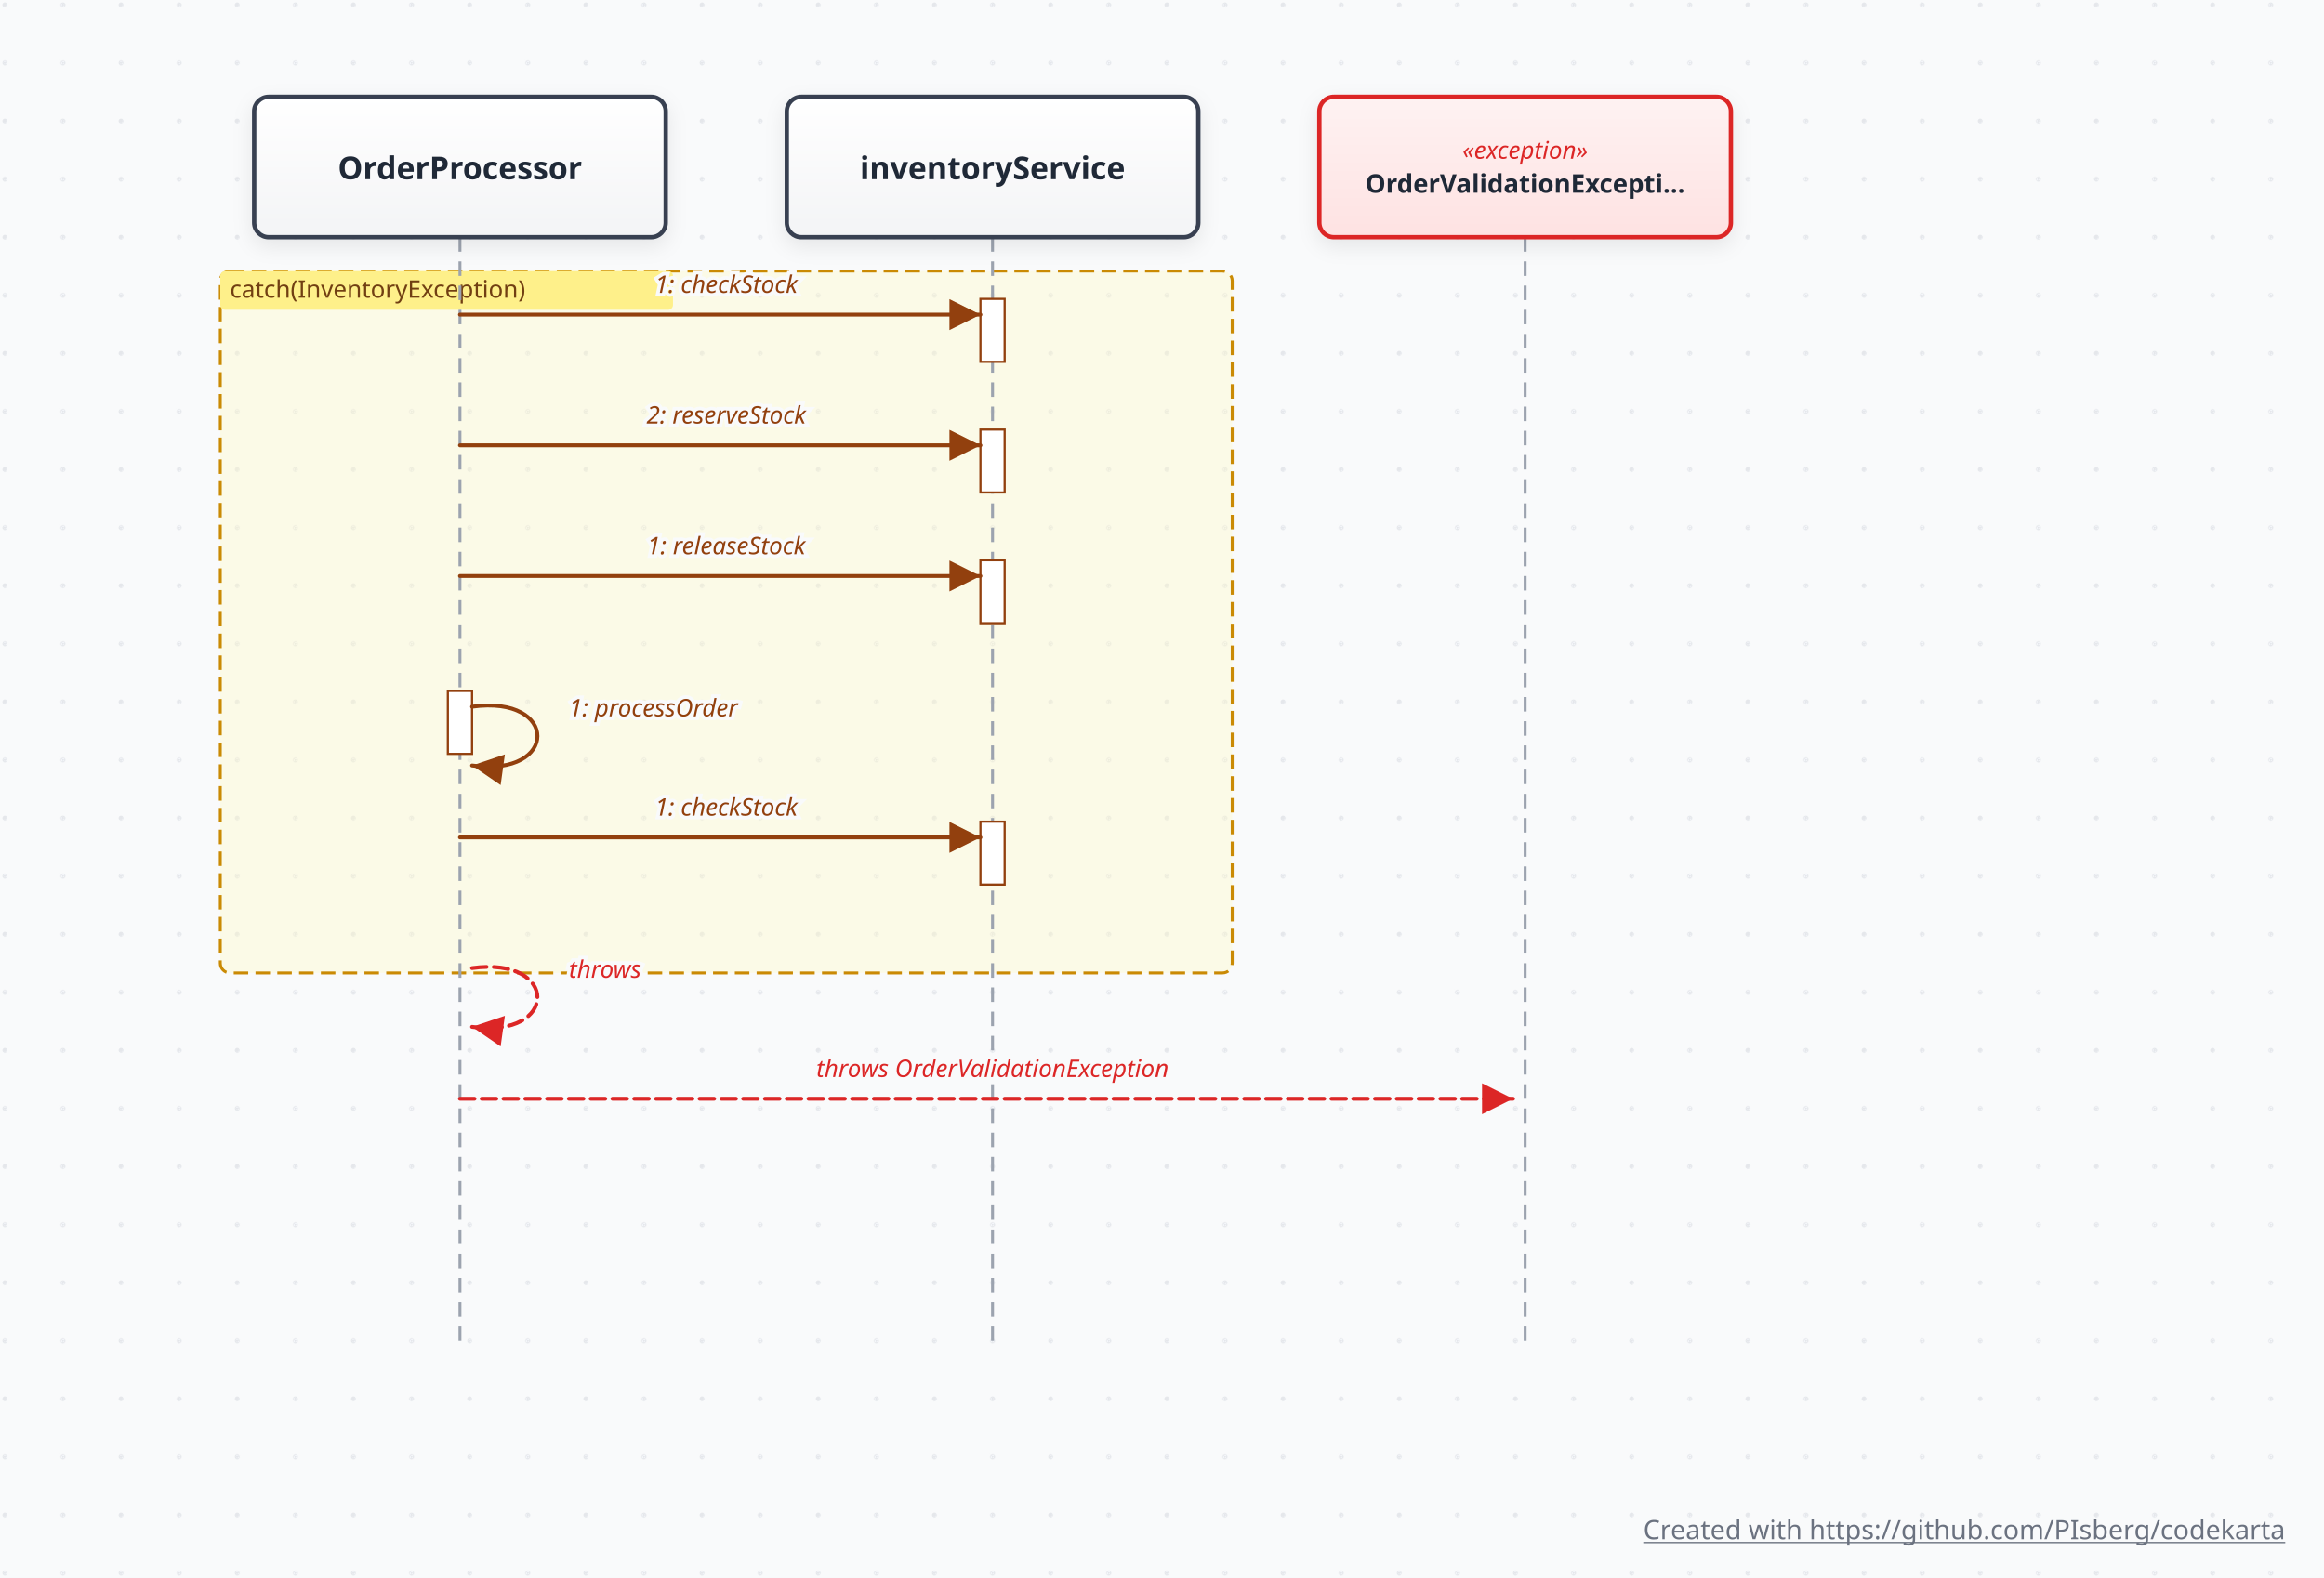
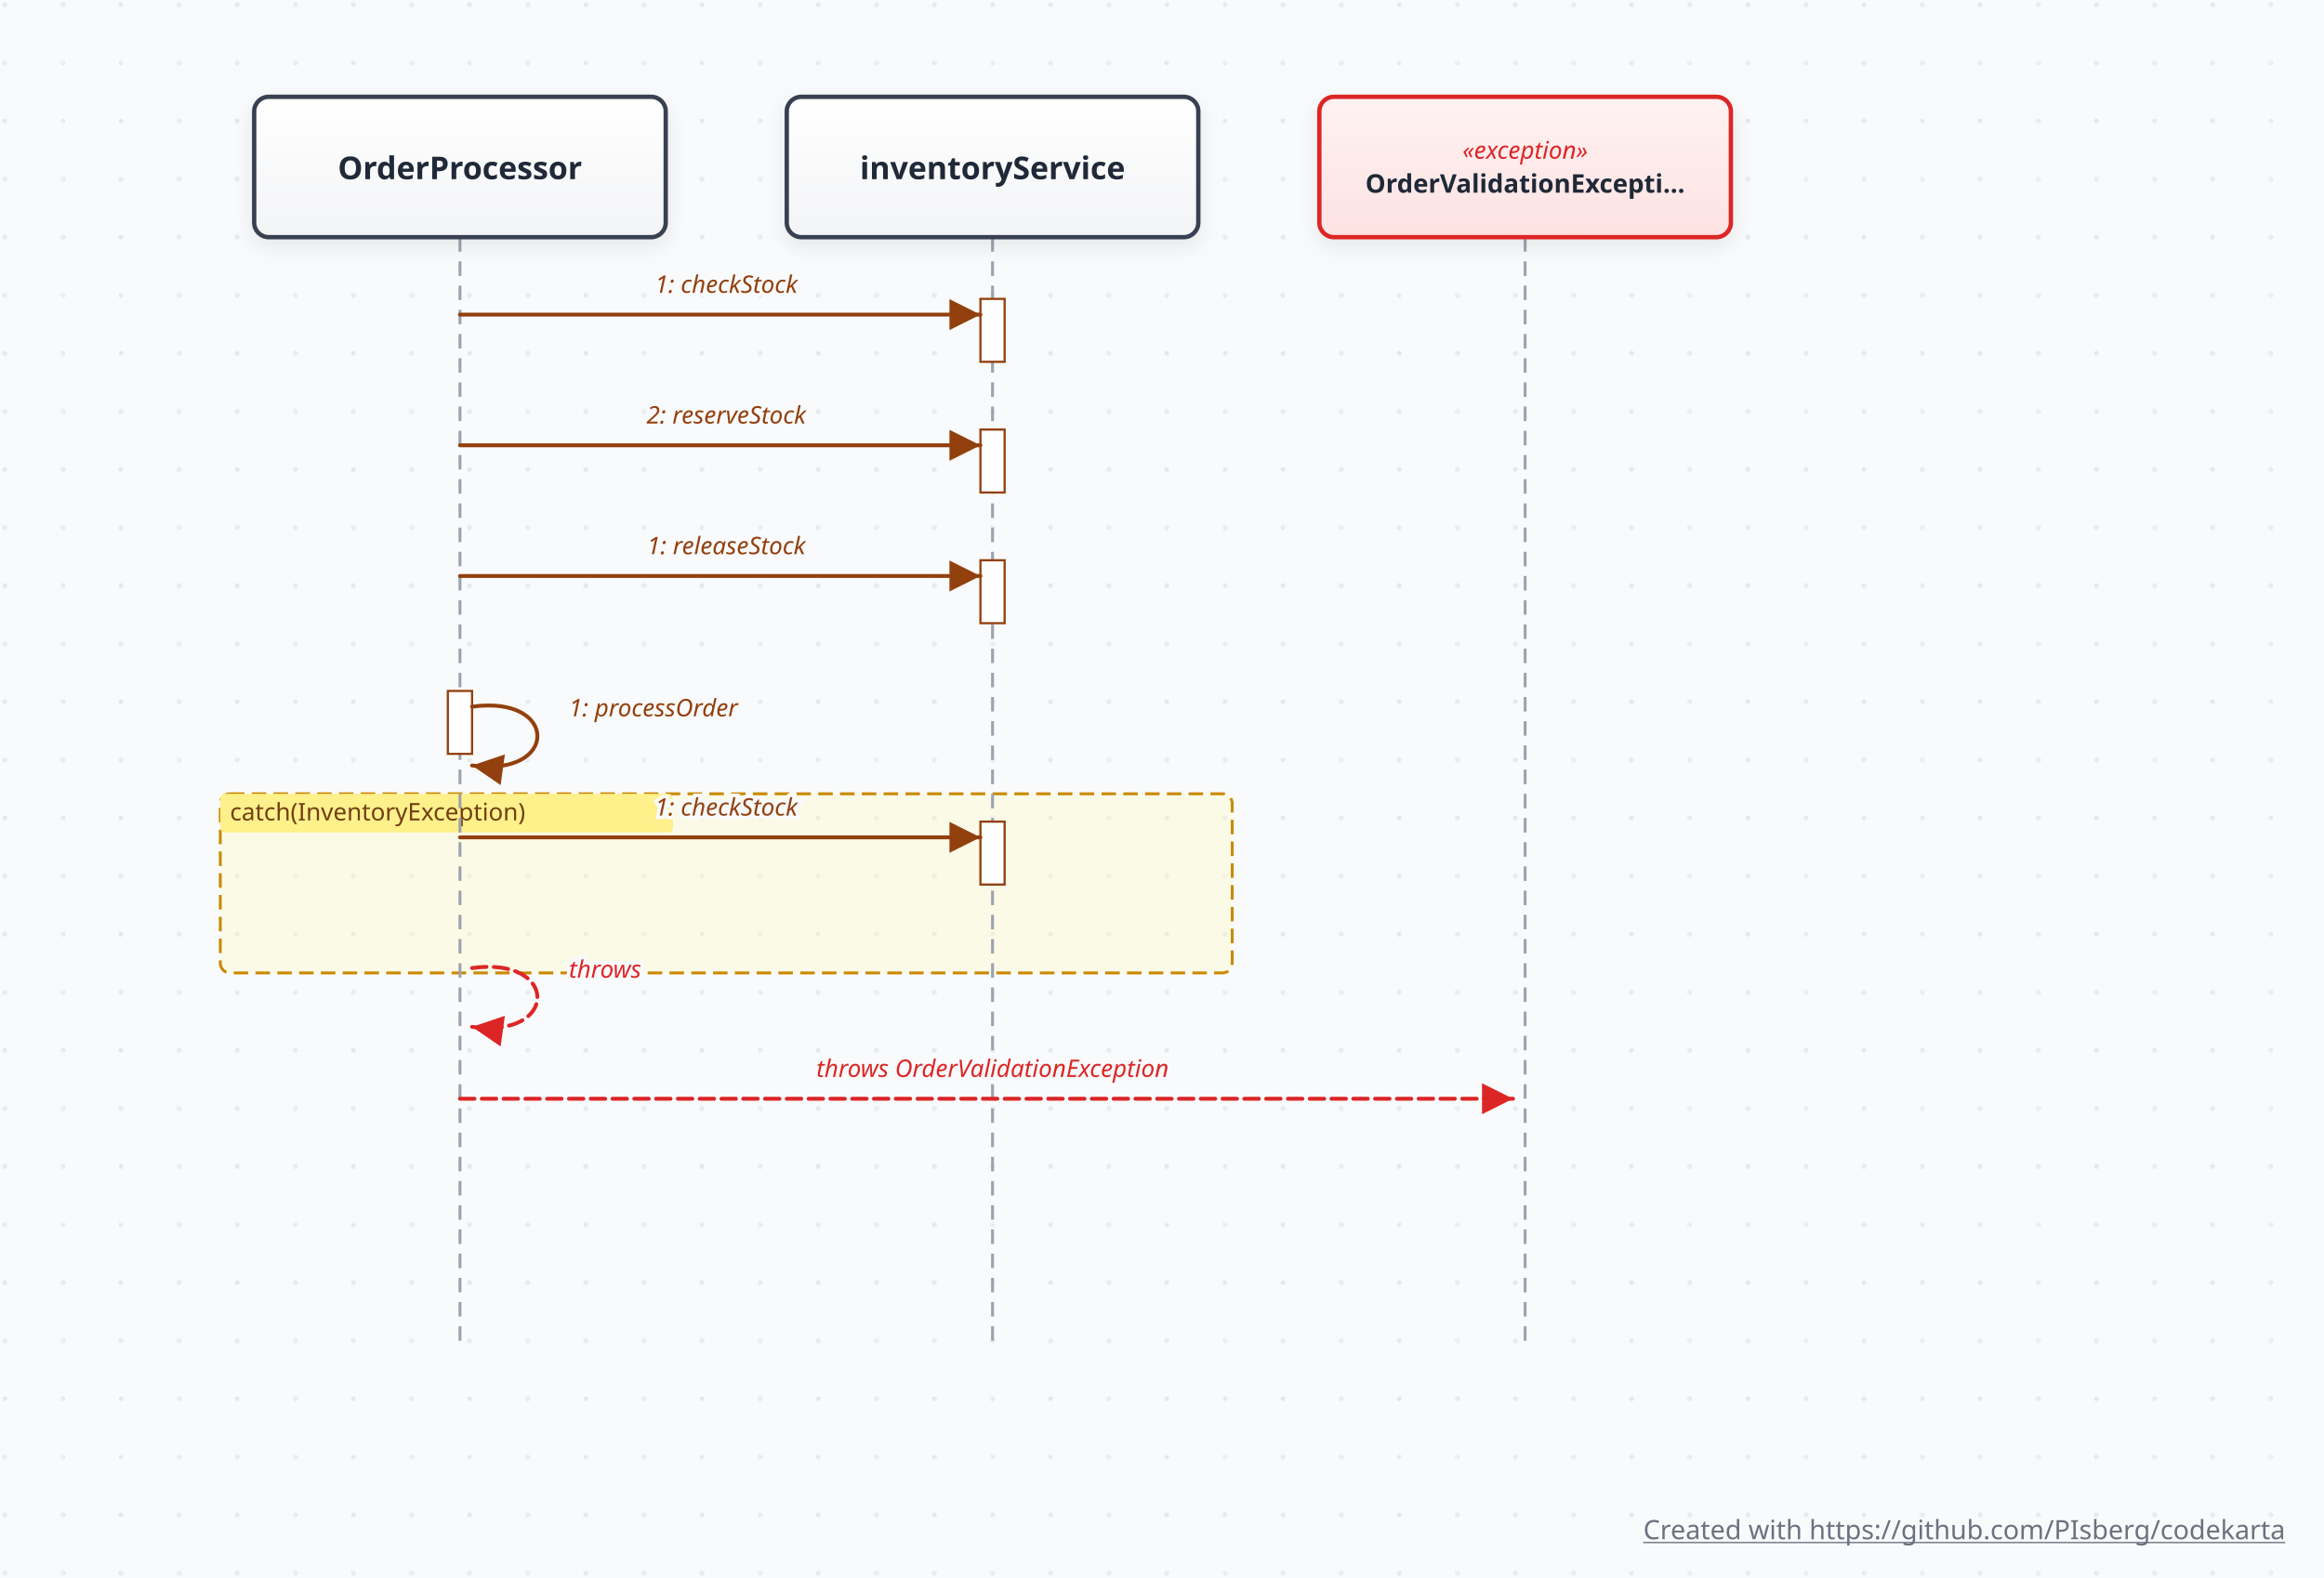
<svg xmlns="http://www.w3.org/2000/svg" width="960" height="652" viewBox="0 0 960 652">
  <defs>
    <style>
svg { font-family: 'Outfit', 'Inter', -apple-system, BlinkMacSystemFont, 'Segoe UI', sans-serif; }
text { font-family: 'Outfit', 'Inter', -apple-system, BlinkMacSystemFont, 'Segoe UI', sans-serif !important; }
.node-rect { transition: filter 0.2s ease, stroke-width 0.2s ease, stroke 0.2s ease; }
.node-rect:hover { stroke-width: 2.2 !important; filter: drop-shadow(0 8px 16px rgba(15, 23, 42, 0.12)) !important; }
.edge-line { stroke-linecap: round; stroke-linejoin: round; transition: stroke-width 0.2s ease; }
.edge-line:hover { stroke-width: 2.5 !important; }
.edge-label { paint-order: stroke; stroke: #f9fafb; stroke-width: 3; font-weight: 500; }
.diagram-attribution { fill: #9ca3af; text-decoration: none; transition: fill 0.2s ease; }
.diagram-attribution:hover { fill: #4b5563; text-decoration: underline; }
.group-rect { transition: stroke-width 0.2s ease; }
.node-label { pointer-events: none; }
</style>
    <filter id="nodeShadow" x="-20%" y="-20%" width="140%" height="140%">
      <feDropShadow dx="0" dy="3" stdDeviation="4" flood-color="#0f172a" flood-opacity="0.08" />
    </filter>
    <linearGradient id="grad-CLASS" x1="0%" y1="0%" x2="0%" y2="100%">
      <stop offset="0%" stop-color="#ffffff" />
      <stop offset="100%" stop-color="#f3f4f6" />
    </linearGradient>
    <linearGradient id="grad-INTERFACE" x1="0%" y1="0%" x2="0%" y2="100%">
      <stop offset="0%" stop-color="#eff6ff" />
      <stop offset="100%" stop-color="#dbeafe" />
    </linearGradient>
    <linearGradient id="grad-MODULE" x1="0%" y1="0%" x2="0%" y2="100%">
      <stop offset="0%" stop-color="#faf5ff" />
      <stop offset="100%" stop-color="#ede9fe" />
    </linearGradient>
    <linearGradient id="grad-METHOD" x1="0%" y1="0%" x2="0%" y2="100%">
      <stop offset="0%" stop-color="#fffbeb" />
      <stop offset="100%" stop-color="#fef3c7" />
    </linearGradient>
    <linearGradient id="grad-PACKAGE" x1="0%" y1="0%" x2="0%" y2="100%">
      <stop offset="0%" stop-color="#ecfdf5" />
      <stop offset="100%" stop-color="#d1fae5" />
    </linearGradient>
    <linearGradient id="grad-EXCEPTION" x1="0%" y1="0%" x2="0%" y2="100%">
      <stop offset="0%" stop-color="#fef2f2" />
      <stop offset="100%" stop-color="#fee2e2" />
    </linearGradient>
    <linearGradient id="grad-STATE" x1="0%" y1="0%" x2="0%" y2="100%">
      <stop offset="0%" stop-color="#f0f9ff" />
      <stop offset="100%" stop-color="#e0f2fe" />
    </linearGradient>
    <pattern id="dotGrid" width="24" height="24" patternUnits="userSpaceOnUse">
      <circle cx="2" cy="2" r="1" fill="#e5e7eb" />
    </pattern>
    <marker id="seq-marker-call" markerWidth="10" markerHeight="8" refX="8" refY="4" orient="auto">
      <path d="M0,0 L8,4 L0,8 Z" fill="#92400e" />
    </marker>
    <marker id="seq-marker-exc" markerWidth="10" markerHeight="8" refX="8" refY="4" orient="auto">
      <path d="M0,0 L8,4 L0,8 Z" fill="#dc2626" />
    </marker>
  </defs>
  <rect width="960" height="652" fill="#f9fafb" />
  <rect width="960" height="652" fill="url(#dotGrid)" />
-   <rect class="group-rect" x="91.0" y="112.0" width="418.0" height="290.0" rx="4" fill="#fef9c3" fill-opacity="0.35" stroke="#ca8a04" stroke-dasharray="6,3" stroke-width="1.2" />
-   <rect x="91.0" y="112.0" width="187.0" height="16" rx="2" fill="#fef08a" />
-   <text x="95.0" y="123.0" font-family="sans-serif" font-size="10" fill="#713f12">catch(InventoryException)</text>
+   <rect class="group-rect" x="91.0" y="328.0" width="418.0" height="74.0" rx="4" fill="#fef9c3" fill-opacity="0.35" stroke="#ca8a04" stroke-dasharray="6,3" stroke-width="1.2" />
+   <rect x="91.0" y="328.0" width="187.0" height="16" rx="2" fill="#fef08a" />
+   <text x="95.0" y="339.0" font-family="sans-serif" font-size="10" fill="#713f12">catch(InventoryException)</text>
  <line x1="190.0" y1="98.0" x2="190.0" y2="558.0" stroke="#9ca3af" stroke-width="1.2" stroke-dasharray="6,4" />
  <line x1="410.0" y1="98.0" x2="410.0" y2="558.0" stroke="#9ca3af" stroke-width="1.2" stroke-dasharray="6,4" />
  <line x1="630.0" y1="98.0" x2="630.0" y2="558.0" stroke="#9ca3af" stroke-width="1.2" stroke-dasharray="6,4" />
  <rect x="405.0" y="123.5" width="10.0" height="26.0" fill="#ffffff" stroke="#92400e" stroke-width="0.9" />
  <rect x="405.0" y="177.5" width="10.0" height="26.0" fill="#ffffff" stroke="#92400e" stroke-width="0.9" />
  <rect x="405.0" y="231.5" width="10.0" height="26.0" fill="#ffffff" stroke="#92400e" stroke-width="0.9" />
  <rect x="185.0" y="285.5" width="10.0" height="26.0" fill="#ffffff" stroke="#92400e" stroke-width="0.9" />
  <rect x="405.0" y="339.5" width="10.0" height="26.0" fill="#ffffff" stroke="#92400e" stroke-width="0.9" />
  <line class="edge-line" data-source="OrderProcessor.submit" data-target="inventoryService.checkStock" data-type="CALLS" x1="190.0" y1="130.0" x2="405.0" y2="130.0" stroke="#92400e" stroke-width="1.6" marker-end="url(#seq-marker-call)" />
  <text class="edge-label" data-source="OrderProcessor.submit" data-target="inventoryService.checkStock" data-type="CALLS" x="300.0" y="121.0" text-anchor="middle" font-family="sans-serif" font-size="10" fill="#92400e" font-style="italic">1: checkStock</text>
  <line class="edge-line" data-source="OrderProcessor.submit" data-target="inventoryService.reserveStock" data-type="CALLS" x1="190.0" y1="184.0" x2="405.0" y2="184.0" stroke="#92400e" stroke-width="1.6" marker-end="url(#seq-marker-call)" />
  <text class="edge-label" data-source="OrderProcessor.submit" data-target="inventoryService.reserveStock" data-type="CALLS" x="300.0" y="175.0" text-anchor="middle" font-family="sans-serif" font-size="10" fill="#92400e" font-style="italic">2: reserveStock</text>
  <line class="edge-line" data-source="OrderProcessor.cancel" data-target="inventoryService.releaseStock" data-type="CALLS" x1="190.0" y1="238.0" x2="405.0" y2="238.0" stroke="#92400e" stroke-width="1.6" marker-end="url(#seq-marker-call)" />
  <text class="edge-label" data-source="OrderProcessor.cancel" data-target="inventoryService.releaseStock" data-type="CALLS" x="300.0" y="229.0" text-anchor="middle" font-family="sans-serif" font-size="10" fill="#92400e" font-style="italic">1: releaseStock</text>
  <path class="edge-line" data-source="OrderProcessor.submitOrder" data-target="OrderProcessor.processOrder" data-type="CALLS" d="M195.0 292.0 C231.0 287.0 231.0 321.3 195.0 316.3" fill="none" stroke="#92400e" stroke-width="1.6" marker-end="url(#seq-marker-call)" />
  <text class="edge-label" data-source="OrderProcessor.submitOrder" data-target="OrderProcessor.processOrder" data-type="CALLS" x="235.0" y="296.0" text-anchor="start" font-family="sans-serif" font-size="10" fill="#92400e" font-style="italic">1: processOrder</text>
  <line class="edge-line" data-source="OrderProcessor.processOrder" data-target="inventoryService.checkStock" data-type="CALLS" x1="190.0" y1="346.0" x2="405.0" y2="346.0" stroke="#92400e" stroke-width="1.6" marker-end="url(#seq-marker-call)" />
  <text class="edge-label" data-source="OrderProcessor.processOrder" data-target="inventoryService.checkStock" data-type="CALLS" x="300.0" y="337.0" text-anchor="middle" font-family="sans-serif" font-size="10" fill="#92400e" font-style="italic">1: checkStock</text>
  <path class="edge-line" data-source="OrderProcessor.processOrder" data-target="OrderProcessor.submitOrder" data-type="EXCEPTION_PROPAGATION" d="M195.0 400.0 C231.0 395.0 231.0 429.3 195.0 424.3" fill="none" stroke="#dc2626" stroke-width="1.6" stroke-dasharray="6,3" marker-end="url(#seq-marker-exc)" />
  <text class="edge-label" data-source="OrderProcessor.processOrder" data-target="OrderProcessor.submitOrder" data-type="EXCEPTION_PROPAGATION" x="235.0" y="404.0" text-anchor="start" font-family="sans-serif" font-size="10" fill="#dc2626" font-style="italic">throws</text>
  <line class="edge-line" data-source="OrderProcessor.submitOrder" data-target="exception:OrderValidationException" data-type="EXCEPTION_PROPAGATION" x1="190.0" y1="454.0" x2="625.0" y2="454.0" stroke="#dc2626" stroke-width="1.6" stroke-dasharray="6,3" marker-end="url(#seq-marker-exc)" />
  <text class="edge-label" data-source="OrderProcessor.submitOrder" data-target="exception:OrderValidationException" data-type="EXCEPTION_PROPAGATION" x="410.0" y="445.0" text-anchor="middle" font-family="sans-serif" font-size="10" fill="#dc2626" font-style="italic">throws OrderValidationException</text>
  <g id="OrderProcessor">
    <rect class="node-rect" x="105.0" y="40.0" width="170.0" height="58.0" rx="6" fill="url(#grad-CLASS)" stroke="#374151" stroke-width="1.8" filter="url(#nodeShadow)" />
    <text class="node-label" x="190.0" y="69.0" text-anchor="middle" dominant-baseline="central" font-family="sans-serif" font-size="13.0" font-weight="bold" fill="#1f2937">OrderProcessor</text>
  </g>
  <g id="inventoryService">
    <rect class="node-rect" x="325.0" y="40.0" width="170.0" height="58.0" rx="6" fill="url(#grad-CLASS)" stroke="#374151" stroke-width="1.8" filter="url(#nodeShadow)" />
    <text class="node-label" x="410.0" y="69.0" text-anchor="middle" dominant-baseline="central" font-family="sans-serif" font-size="13.0" font-weight="bold" fill="#1f2937">inventoryService</text>
  </g>
  <g id="exception:OrderValidationException">
    <rect class="node-rect" x="545.0" y="40.0" width="170.0" height="58.0" rx="6" fill="url(#grad-EXCEPTION)" stroke="#dc2626" stroke-width="1.8" filter="url(#nodeShadow)" />
    <text class="node-label" x="630.0" y="61.7" text-anchor="middle" dominant-baseline="central" font-family="sans-serif" font-size="10" fill="#dc2626" font-style="italic">«exception»</text>
    <text class="node-label" x="630.0" y="75.5" text-anchor="middle" dominant-baseline="central" font-family="sans-serif" font-size="10.6" font-weight="bold" fill="#1f2937">OrderValidationExcepti…</text>
  </g>
  <a class="diagram-attribution" href="https://github.com/PIsberg/codekarta" target="_blank" rel="noopener noreferrer">
    <text x="944.0" y="636.0" text-anchor="end" font-family="sans-serif" font-size="11" fill="#6b7280" text-decoration="underline">Created with https://github.com/PIsberg/codekarta</text>
  </a>
</svg>
